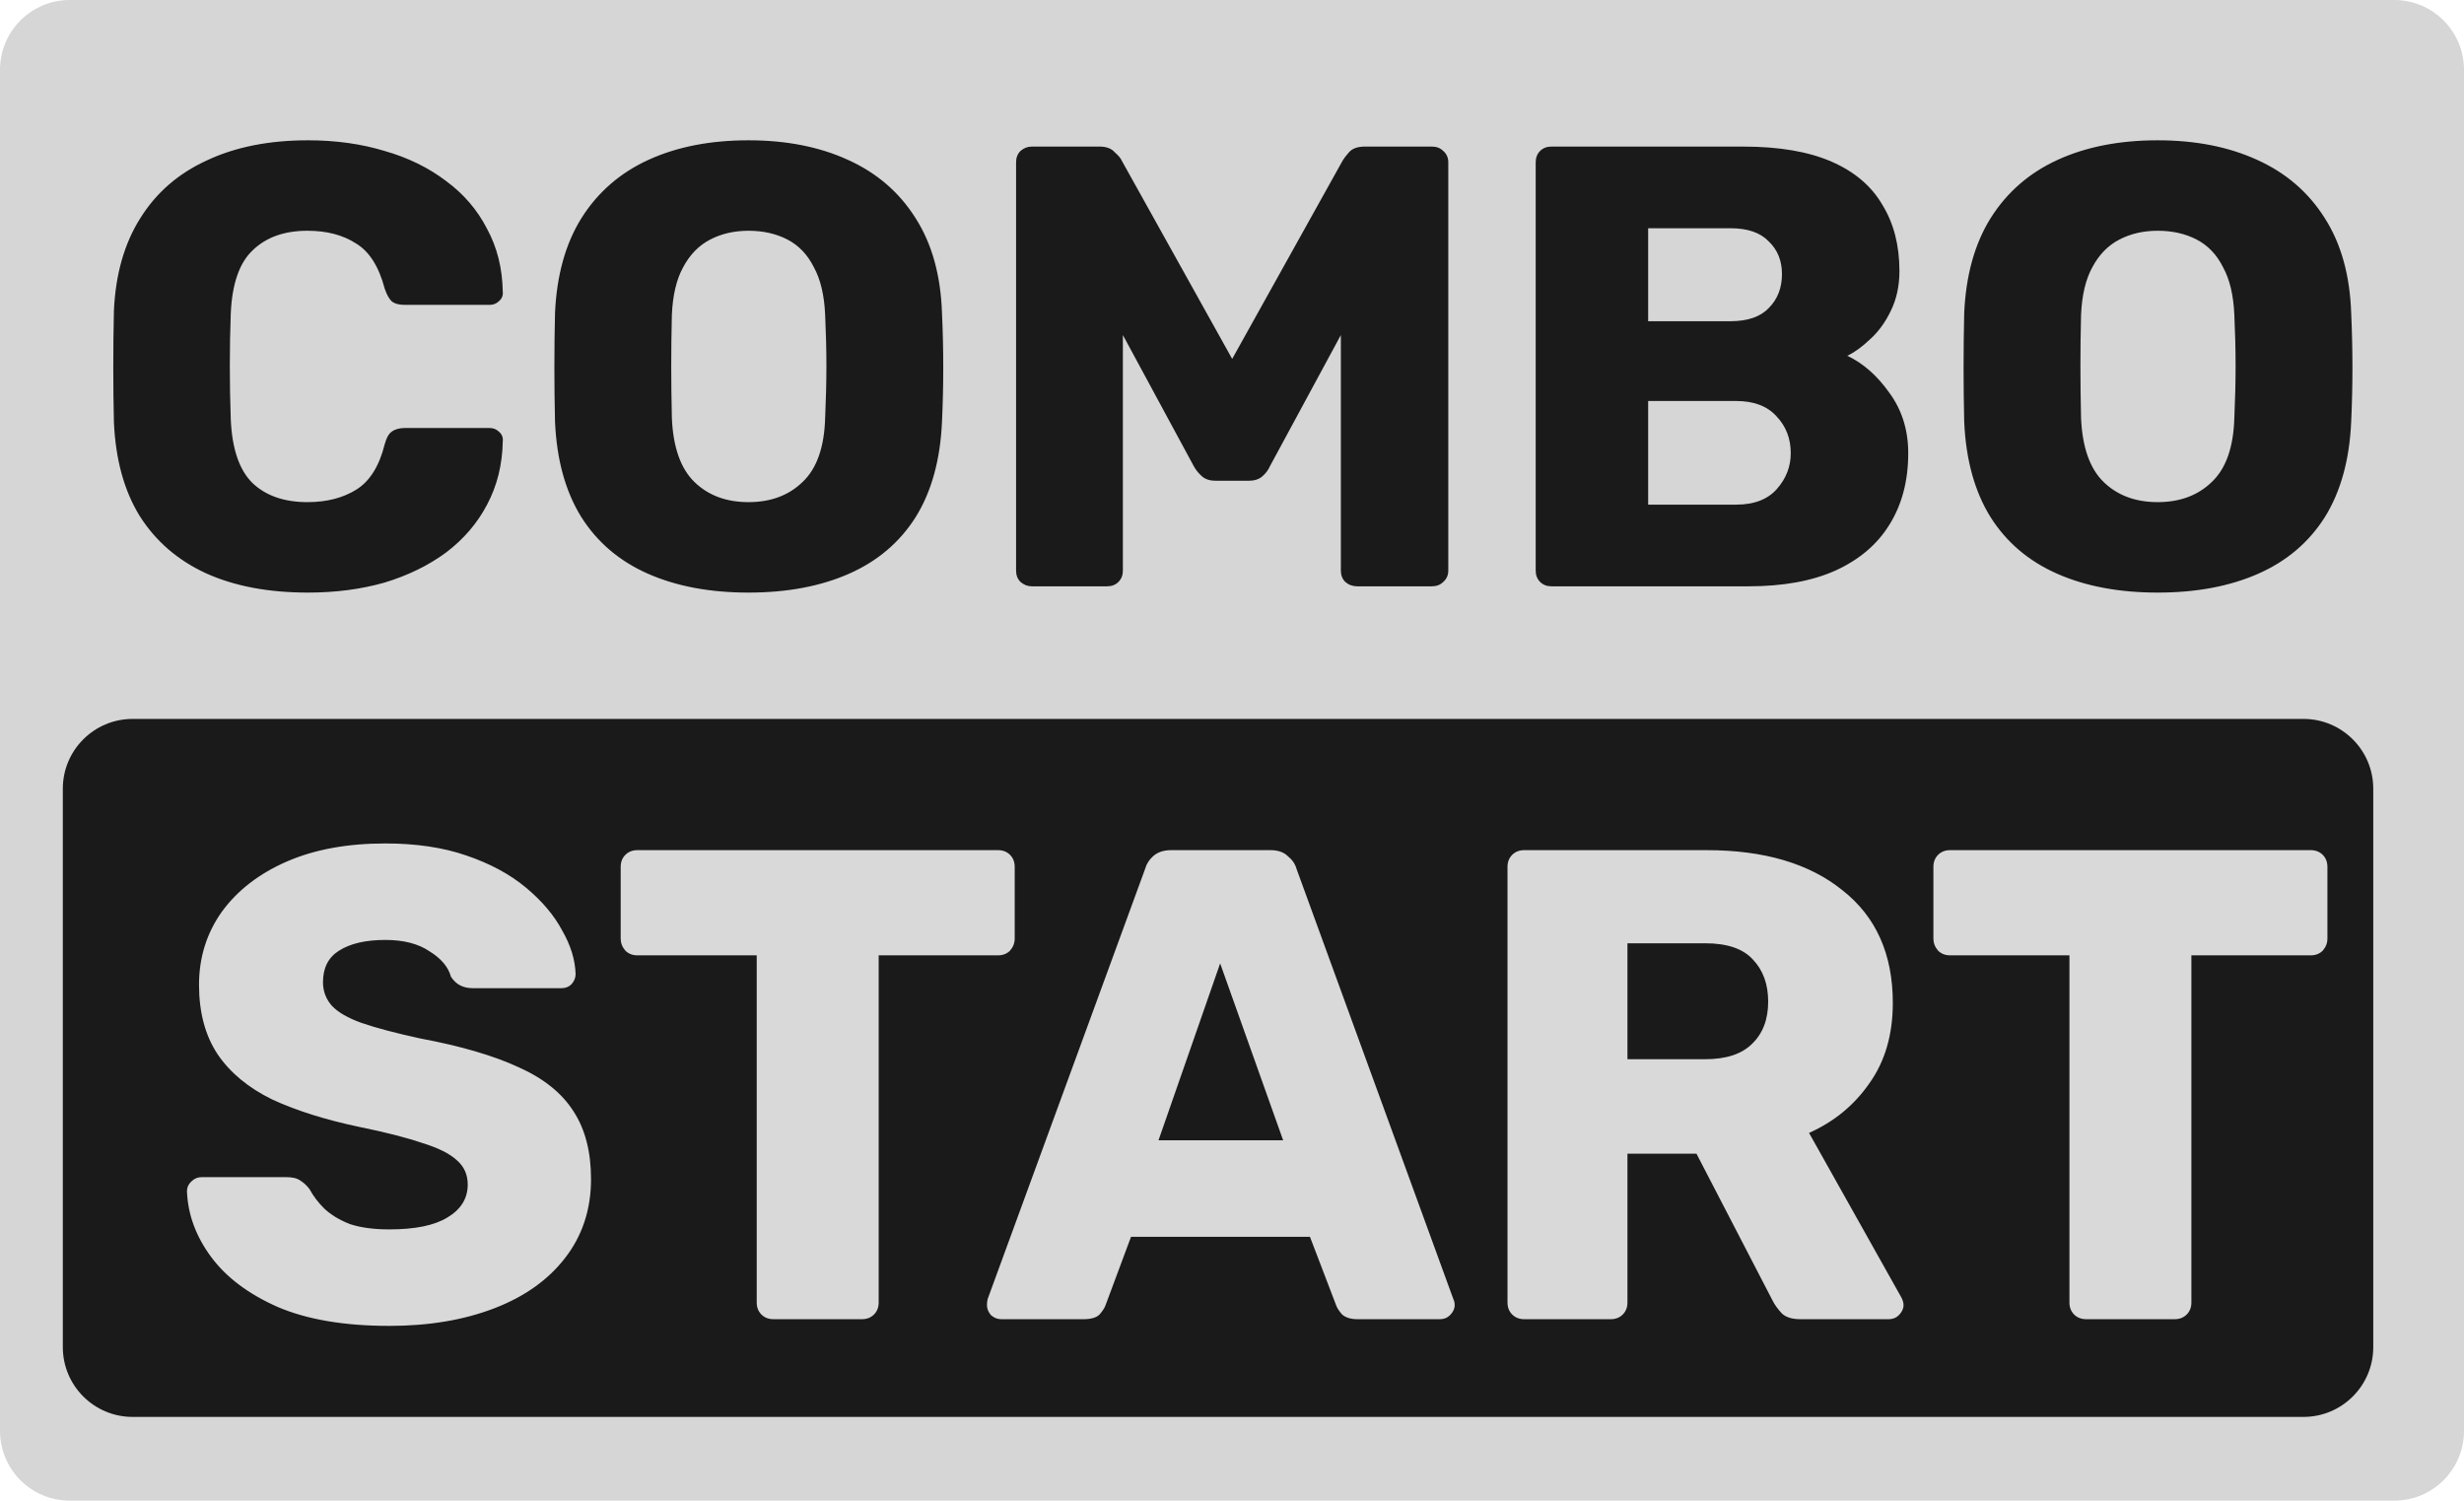
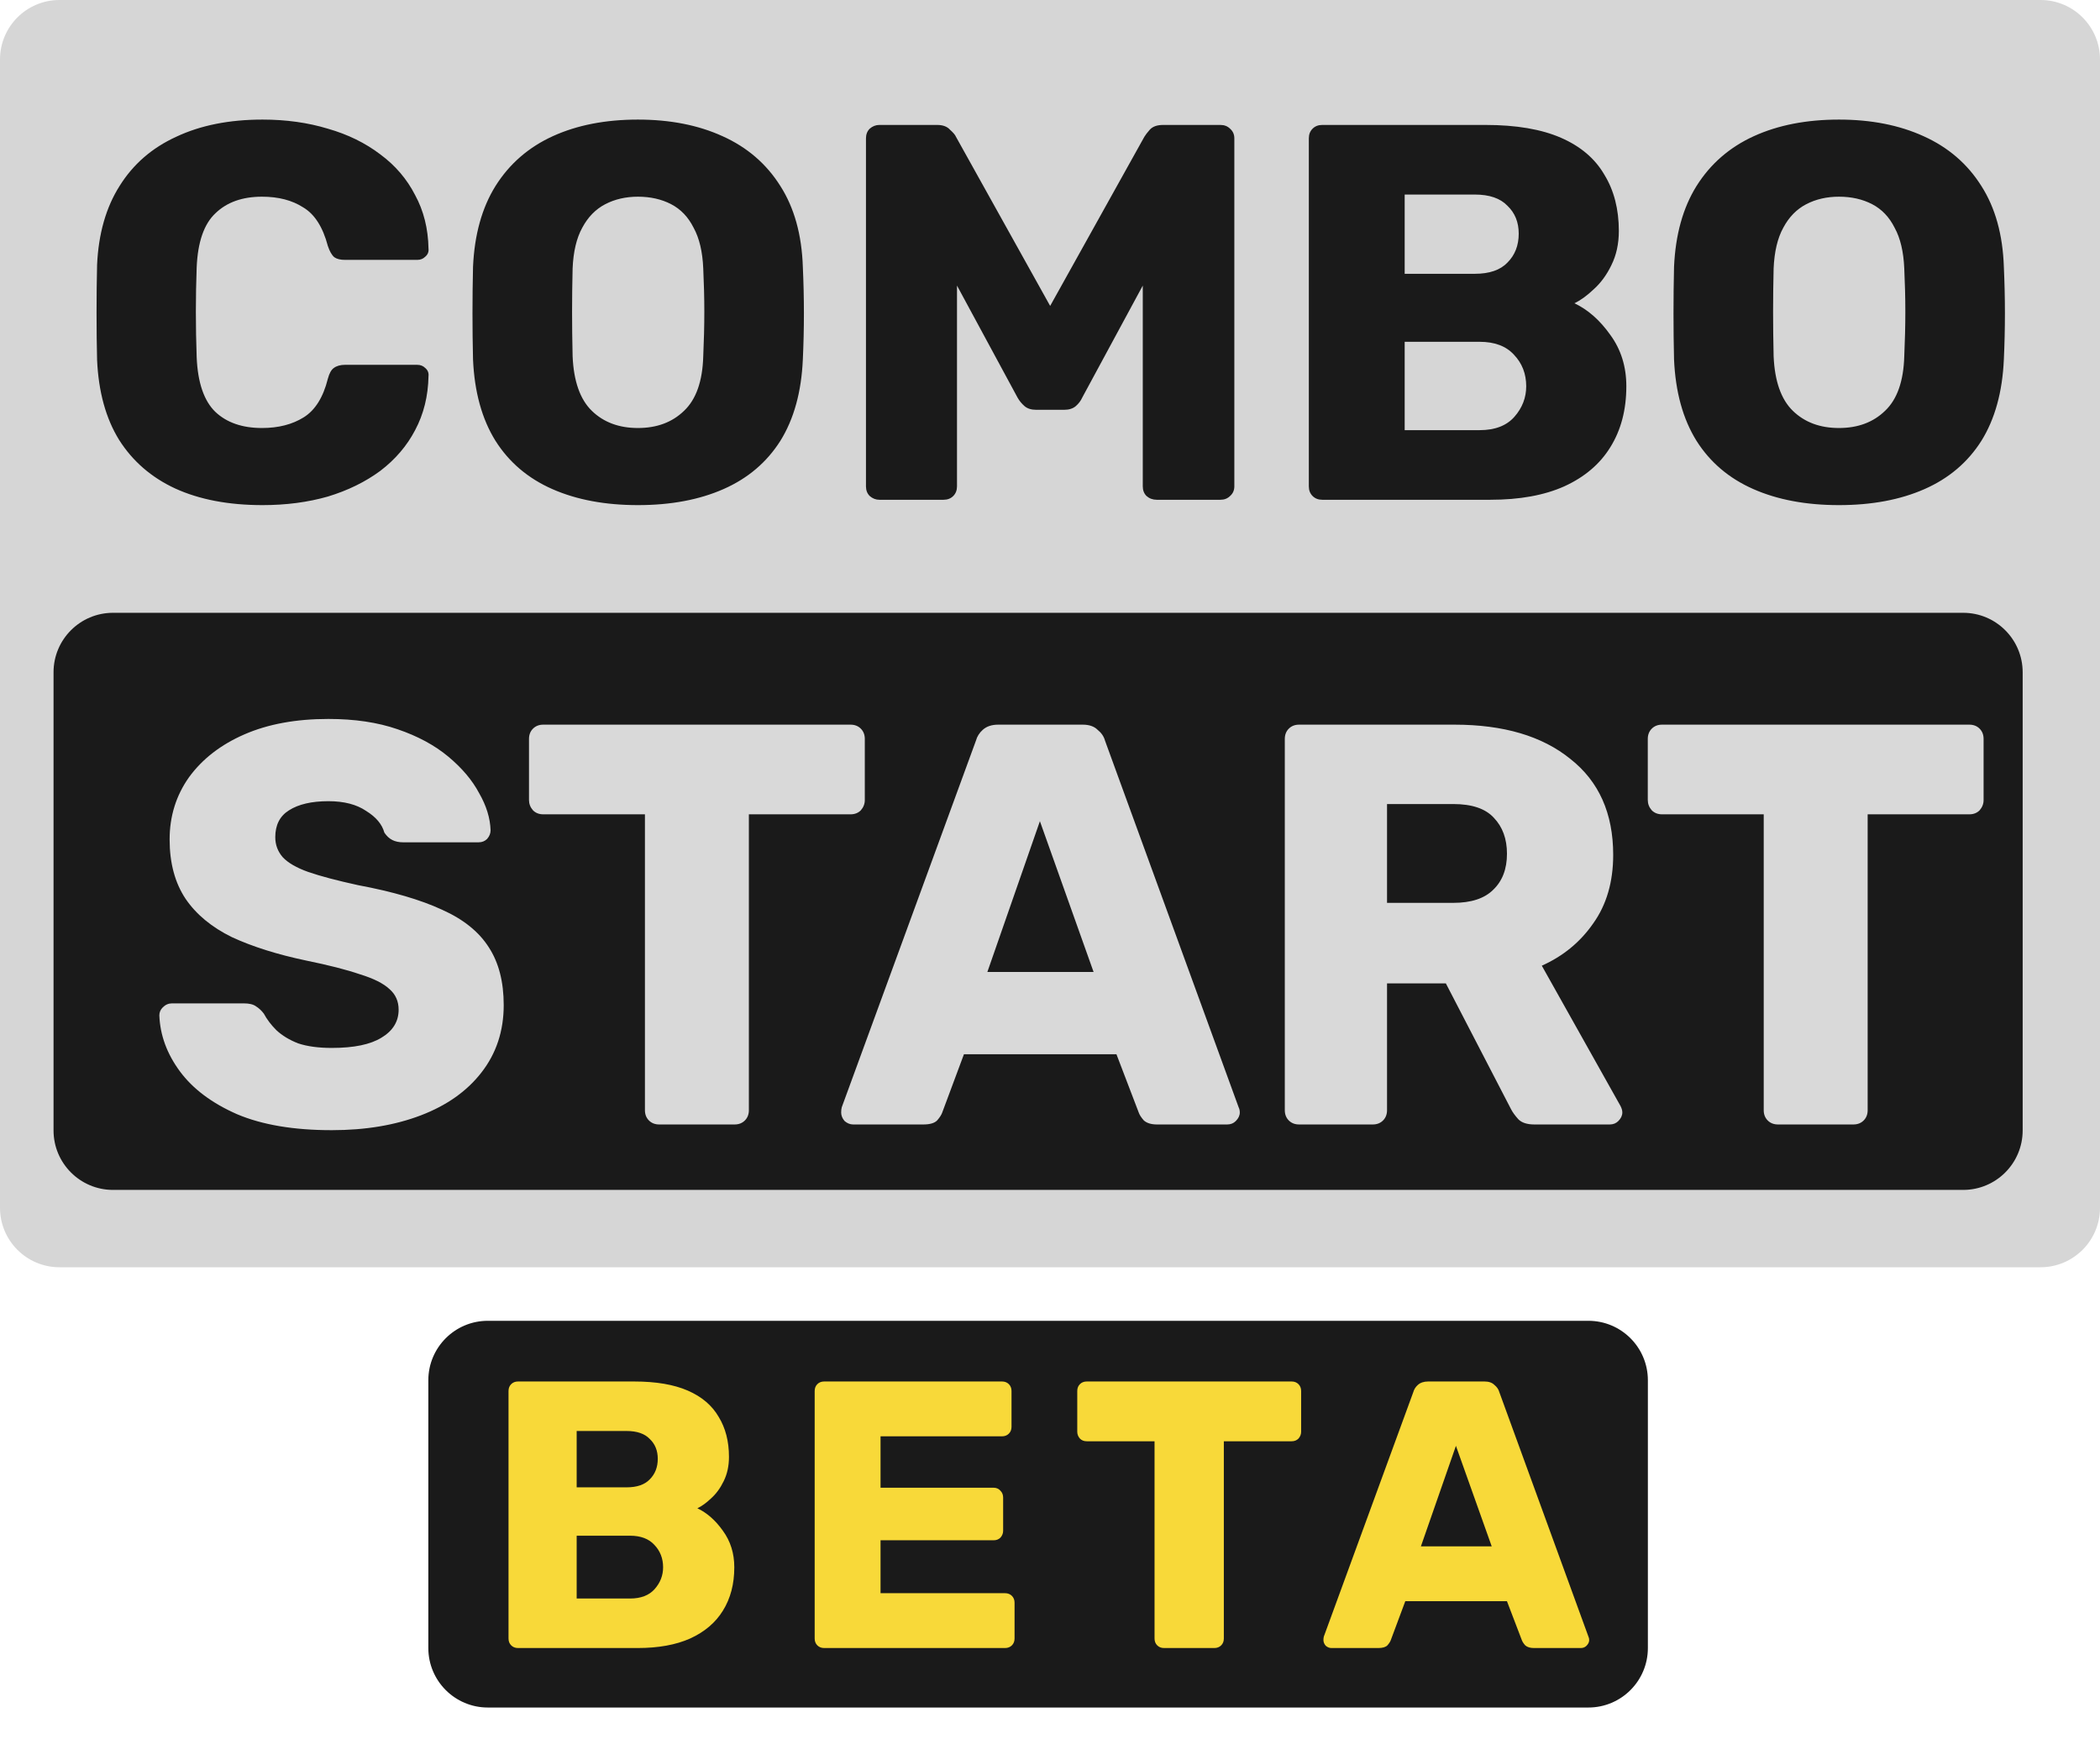
- <svg xmlns="http://www.w3.org/2000/svg" width="353" height="215" viewBox="0 0 353 215" fill="none">
-   <rect width="353" height="215" rx="10" fill="#D6D6D6" />
-   <path d="M9 113C9 107.477 13.477 103 19 103H330C335.523 103 340 107.477 340 113V193C340 198.523 335.523 203 330 203H19C13.477 203 9 198.523 9 193V113Z" fill="#1A1A1A" />
+ <svg xmlns="http://www.w3.org/2000/svg" width="353" height="293" viewBox="0 0 353 293" fill="none">
+   <rect width="353" height="213" rx="10" fill="#D6D6D6" />
+   <path d="M9 113C9 107.477 13.477 103 19 103H330C335.523 103 340 107.477 340 113V190C340 195.523 335.523 200 330 200H19C13.477 200 9 195.523 9 190V113Z" fill="#1A1A1A" />
+   <path d="M72 232C72 226.477 76.477 222 82 222H267C272.523 222 277 226.477 277 232V277C277 282.523 272.523 287 267 287H82C76.477 287 72 282.523 72 277V232Z" fill="#1A1A1A" />
  <path d="M44.13 84.9C38.43 84.9 33.54 83.97 29.46 82.11C25.44 80.25 22.29 77.52 20.01 73.92C17.79 70.32 16.56 65.85 16.32 60.51C16.26 58.05 16.23 55.41 16.23 52.59C16.23 49.77 16.26 47.07 16.32 44.49C16.56 39.27 17.82 34.86 20.1 31.26C22.38 27.6 25.56 24.84 29.64 22.98C33.72 21.06 38.55 20.1 44.13 20.1C48.09 20.1 51.75 20.61 55.11 21.63C58.47 22.59 61.41 24.03 63.93 25.95C66.45 27.81 68.4 30.09 69.78 32.79C71.22 35.43 71.97 38.43 72.03 41.79C72.09 42.33 71.91 42.78 71.49 43.14C71.13 43.5 70.68 43.68 70.14 43.68H57.99C57.21 43.68 56.61 43.53 56.19 43.23C55.77 42.87 55.41 42.24 55.11 41.34C54.27 38.16 52.89 36 50.97 34.86C49.11 33.66 46.8 33.06 44.04 33.06C40.74 33.06 38.13 33.99 36.21 35.85C34.29 37.65 33.24 40.68 33.06 44.94C32.88 49.86 32.88 54.9 33.06 60.06C33.24 64.32 34.29 67.38 36.21 69.24C38.13 71.04 40.74 71.94 44.04 71.94C46.8 71.94 49.14 71.34 51.06 70.14C52.98 68.94 54.33 66.78 55.11 63.66C55.35 62.76 55.68 62.16 56.1 61.86C56.58 61.5 57.21 61.32 57.99 61.32H70.14C70.68 61.32 71.13 61.5 71.49 61.86C71.91 62.22 72.09 62.67 72.03 63.21C71.97 66.57 71.22 69.6 69.78 72.3C68.4 74.94 66.45 77.22 63.93 79.14C61.41 81 58.47 82.44 55.11 83.46C51.75 84.42 48.09 84.9 44.13 84.9ZM107.233 84.9C101.713 84.9 96.913 84 92.833 82.2C88.753 80.4 85.573 77.7 83.293 74.1C81.013 70.44 79.753 65.88 79.513 60.42C79.453 57.84 79.423 55.26 79.423 52.68C79.423 50.1 79.453 47.49 79.513 44.85C79.753 39.45 81.013 34.92 83.293 31.26C85.633 27.54 88.843 24.75 92.923 22.89C97.003 21.03 101.773 20.1 107.233 20.1C112.633 20.1 117.373 21.03 121.453 22.89C125.593 24.75 128.833 27.54 131.173 31.26C133.513 34.92 134.773 39.45 134.953 44.85C135.073 47.49 135.133 50.1 135.133 52.68C135.133 55.26 135.073 57.84 134.953 60.42C134.713 65.88 133.453 70.44 131.173 74.1C128.893 77.7 125.713 80.4 121.633 82.2C117.553 84 112.753 84.9 107.233 84.9ZM107.233 71.94C110.413 71.94 112.993 70.98 114.973 69.06C117.013 67.14 118.093 64.08 118.213 59.88C118.333 57.24 118.393 54.75 118.393 52.41C118.393 50.07 118.333 47.64 118.213 45.12C118.093 42.3 117.553 40.02 116.593 38.28C115.693 36.48 114.433 35.16 112.813 34.32C111.193 33.48 109.333 33.06 107.233 33.06C105.193 33.06 103.363 33.48 101.743 34.32C100.123 35.16 98.833 36.48 97.873 38.28C96.913 40.02 96.373 42.3 96.253 45.12C96.193 47.64 96.163 50.07 96.163 52.41C96.163 54.75 96.193 57.24 96.253 59.88C96.433 64.08 97.513 67.14 99.493 69.06C101.473 70.98 104.053 71.94 107.233 71.94ZM147.816 84C147.216 84 146.676 83.79 146.196 83.37C145.776 82.95 145.566 82.41 145.566 81.75V23.25C145.566 22.59 145.776 22.05 146.196 21.63C146.676 21.21 147.216 21 147.816 21H157.536C158.496 21 159.216 21.27 159.696 21.81C160.236 22.29 160.566 22.68 160.686 22.98L176.526 51.42L192.366 22.98C192.546 22.68 192.846 22.29 193.266 21.81C193.746 21.27 194.496 21 195.516 21H205.146C205.806 21 206.346 21.21 206.766 21.63C207.246 22.05 207.486 22.59 207.486 23.25V81.75C207.486 82.41 207.246 82.95 206.766 83.37C206.346 83.79 205.806 84 205.146 84H194.436C193.776 84 193.206 83.79 192.726 83.37C192.306 82.95 192.096 82.41 192.096 81.75V48L181.926 66.81C181.686 67.35 181.326 67.83 180.846 68.25C180.366 68.67 179.706 68.88 178.866 68.88H174.186C173.346 68.88 172.686 68.67 172.206 68.25C171.726 67.83 171.336 67.35 171.036 66.81L160.866 48V81.75C160.866 82.41 160.656 82.95 160.236 83.37C159.816 83.79 159.276 84 158.616 84H147.816ZM222.259 84C221.599 84 221.059 83.79 220.639 83.37C220.219 82.95 220.009 82.41 220.009 81.75V23.25C220.009 22.59 220.219 22.05 220.639 21.63C221.059 21.21 221.599 21 222.259 21H249.709C254.869 21 259.099 21.72 262.399 23.16C265.699 24.6 268.129 26.67 269.689 29.37C271.309 32.01 272.119 35.16 272.119 38.82C272.119 40.98 271.699 42.9 270.859 44.58C270.079 46.2 269.089 47.55 267.889 48.63C266.749 49.71 265.669 50.49 264.649 50.97C266.929 52.05 268.939 53.82 270.679 56.28C272.479 58.74 273.379 61.62 273.379 64.92C273.379 68.88 272.479 72.3 270.679 75.18C268.939 78 266.359 80.19 262.939 81.75C259.579 83.25 255.439 84 250.519 84H222.259ZM236.119 72.3H248.719C251.299 72.3 253.249 71.55 254.569 70.05C255.889 68.55 256.549 66.84 256.549 64.92C256.549 62.82 255.859 61.05 254.479 59.61C253.159 58.17 251.239 57.45 248.719 57.45H236.119V72.3ZM236.119 46.02H247.909C250.369 46.02 252.199 45.39 253.399 44.13C254.659 42.87 255.289 41.25 255.289 39.27C255.289 37.35 254.659 35.79 253.399 34.59C252.199 33.33 250.369 32.7 247.909 32.7H236.119V46.02ZM309.118 84.9C303.598 84.9 298.798 84 294.718 82.2C290.638 80.4 287.458 77.7 285.178 74.1C282.898 70.44 281.638 65.88 281.398 60.42C281.338 57.84 281.308 55.26 281.308 52.68C281.308 50.1 281.338 47.49 281.398 44.85C281.638 39.45 282.898 34.92 285.178 31.26C287.518 27.54 290.728 24.75 294.808 22.89C298.888 21.03 303.658 20.1 309.118 20.1C314.518 20.1 319.258 21.03 323.338 22.89C327.478 24.75 330.718 27.54 333.058 31.26C335.398 34.92 336.658 39.45 336.838 44.85C336.958 47.49 337.018 50.1 337.018 52.68C337.018 55.26 336.958 57.84 336.838 60.42C336.598 65.88 335.338 70.44 333.058 74.1C330.778 77.7 327.598 80.4 323.518 82.2C319.438 84 314.638 84.9 309.118 84.9ZM309.118 71.94C312.298 71.94 314.878 70.98 316.858 69.06C318.898 67.14 319.978 64.08 320.098 59.88C320.218 57.24 320.278 54.75 320.278 52.41C320.278 50.07 320.218 47.64 320.098 45.12C319.978 42.3 319.438 40.02 318.478 38.28C317.578 36.48 316.318 35.16 314.698 34.32C313.078 33.48 311.218 33.06 309.118 33.06C307.078 33.06 305.248 33.48 303.628 34.32C302.008 35.16 300.718 36.48 299.758 38.28C298.798 40.02 298.258 42.3 298.138 45.12C298.078 47.64 298.048 50.07 298.048 52.41C298.048 54.75 298.078 57.24 298.138 59.88C298.318 64.08 299.398 67.14 301.378 69.06C303.358 70.98 305.938 71.94 309.118 71.94Z" fill="#1A1A1A" />
  <path d="M55.776 189.96C49.376 189.96 44.064 189.064 39.84 187.272C35.616 185.416 32.416 183.016 30.24 180.072C28.064 177.128 26.912 173.992 26.784 170.664C26.784 170.152 26.976 169.704 27.36 169.32C27.808 168.872 28.32 168.648 28.896 168.648H40.992C41.888 168.648 42.56 168.808 43.008 169.128C43.52 169.448 43.968 169.864 44.352 170.376C44.864 171.336 45.568 172.264 46.464 173.16C47.424 174.056 48.64 174.792 50.112 175.368C51.648 175.88 53.536 176.136 55.776 176.136C59.488 176.136 62.272 175.56 64.128 174.408C66.048 173.256 67.008 171.688 67.008 169.704C67.008 168.296 66.496 167.144 65.472 166.248C64.448 165.288 62.784 164.456 60.48 163.752C58.24 162.984 55.232 162.216 51.456 161.448C46.592 160.424 42.432 159.112 38.976 157.512C35.584 155.848 32.992 153.704 31.2 151.08C29.408 148.392 28.512 145.064 28.512 141.096C28.512 137.192 29.6 133.704 31.776 130.632C34.016 127.56 37.12 125.16 41.088 123.432C45.056 121.704 49.76 120.84 55.2 120.84C59.616 120.84 63.488 121.416 66.816 122.568C70.208 123.72 73.056 125.256 75.36 127.176C77.664 129.096 79.392 131.144 80.544 133.32C81.76 135.432 82.4 137.512 82.464 139.56C82.464 140.072 82.272 140.552 81.888 141C81.504 141.384 81.024 141.576 80.448 141.576H67.776C67.072 141.576 66.464 141.448 65.952 141.192C65.44 140.936 64.992 140.52 64.608 139.944C64.224 138.536 63.2 137.32 61.536 136.296C59.936 135.208 57.824 134.664 55.2 134.664C52.384 134.664 50.176 135.176 48.576 136.2C47.04 137.16 46.272 138.664 46.272 140.712C46.272 141.992 46.688 143.112 47.52 144.072C48.416 145.032 49.856 145.864 51.84 146.568C53.888 147.272 56.672 148.008 60.192 148.776C66.016 149.864 70.72 151.24 74.304 152.904C77.888 154.504 80.512 156.616 82.176 159.24C83.84 161.8 84.672 165.032 84.672 168.936C84.672 173.288 83.424 177.064 80.928 180.264C78.496 183.4 75.104 185.8 70.752 187.464C66.4 189.128 61.408 189.96 55.776 189.96ZM110.81 189C110.106 189 109.53 188.776 109.082 188.328C108.634 187.88 108.41 187.304 108.41 186.6V136.872H91.322C90.618 136.872 90.042 136.648 89.594 136.2C89.146 135.688 88.922 135.112 88.922 134.472V124.2C88.922 123.496 89.146 122.92 89.594 122.472C90.042 122.024 90.618 121.8 91.322 121.8H142.97C143.674 121.8 144.25 122.024 144.698 122.472C145.146 122.92 145.37 123.496 145.37 124.2V134.472C145.37 135.112 145.146 135.688 144.698 136.2C144.25 136.648 143.674 136.872 142.97 136.872H125.882V186.6C125.882 187.304 125.658 187.88 125.21 188.328C124.762 188.776 124.186 189 123.482 189H110.81ZM143.411 189C142.899 189 142.419 188.808 141.971 188.424C141.587 187.976 141.395 187.496 141.395 186.984C141.395 186.664 141.427 186.376 141.491 186.12L164.051 124.488C164.243 123.784 164.627 123.176 165.203 122.664C165.843 122.088 166.707 121.8 167.795 121.8H182.003C183.091 121.8 183.923 122.088 184.499 122.664C185.139 123.176 185.555 123.784 185.747 124.488L208.211 186.12C208.339 186.376 208.403 186.664 208.403 186.984C208.403 187.496 208.179 187.976 207.731 188.424C207.347 188.808 206.867 189 206.291 189H194.483C193.523 189 192.787 188.776 192.275 188.328C191.827 187.816 191.539 187.368 191.411 186.984L187.667 177.192H162.035L158.387 186.984C158.259 187.368 157.971 187.816 157.523 188.328C157.075 188.776 156.307 189 155.219 189H143.411ZM165.971 163.368H183.827L174.803 138.024L165.971 163.368ZM218.37 189C217.666 189 217.09 188.776 216.642 188.328C216.194 187.88 215.97 187.304 215.97 186.6V124.2C215.97 123.496 216.194 122.92 216.642 122.472C217.09 122.024 217.666 121.8 218.37 121.8H244.482C252.738 121.8 259.234 123.72 263.97 127.56C268.77 131.336 271.17 136.712 271.17 143.688C271.17 148.232 270.05 152.072 267.81 155.208C265.634 158.344 262.754 160.712 259.17 162.312L272.418 185.928C272.61 186.312 272.706 186.664 272.706 186.984C272.706 187.496 272.482 187.976 272.034 188.424C271.65 188.808 271.17 189 270.594 189H257.922C256.706 189 255.81 188.712 255.234 188.136C254.658 187.496 254.242 186.92 253.986 186.408L243.042 165.288H233.154V186.6C233.154 187.304 232.93 187.88 232.482 188.328C232.034 188.776 231.458 189 230.754 189H218.37ZM233.154 151.752H244.29C247.298 151.752 249.538 151.016 251.01 149.544C252.546 148.072 253.314 146.056 253.314 143.496C253.314 141 252.578 138.984 251.106 137.448C249.698 135.912 247.426 135.144 244.29 135.144H233.154V151.752ZM298.873 189C298.169 189 297.593 188.776 297.145 188.328C296.697 187.88 296.473 187.304 296.473 186.6V136.872H279.385C278.681 136.872 278.105 136.648 277.657 136.2C277.209 135.688 276.985 135.112 276.985 134.472V124.2C276.985 123.496 277.209 122.92 277.657 122.472C278.105 122.024 278.681 121.8 279.385 121.8H331.033C331.737 121.8 332.313 122.024 332.761 122.472C333.209 122.92 333.433 123.496 333.433 124.2V134.472C333.433 135.112 333.209 135.688 332.761 136.2C332.313 136.648 331.737 136.872 331.033 136.872H313.945V186.6C313.945 187.304 313.721 187.88 313.273 188.328C312.825 188.776 312.249 189 311.545 189H298.873Z" fill="#D9D9D9" />
+   <path d="M87.08 277C86.611 277 86.227 276.851 85.928 276.552C85.629 276.253 85.48 275.869 85.48 275.4V233.8C85.48 233.331 85.629 232.947 85.928 232.648C86.227 232.349 86.611 232.2 87.08 232.2H106.6C110.269 232.2 113.277 232.712 115.624 233.736C117.971 234.76 119.699 236.232 120.808 238.152C121.96 240.029 122.536 242.269 122.536 244.872C122.536 246.408 122.237 247.773 121.64 248.968C121.085 250.12 120.381 251.08 119.528 251.848C118.717 252.616 117.949 253.171 117.224 253.512C118.845 254.28 120.275 255.539 121.512 257.288C122.792 259.037 123.432 261.085 123.432 263.432C123.432 266.248 122.792 268.68 121.512 270.728C120.275 272.733 118.44 274.291 116.008 275.4C113.619 276.467 110.675 277 107.176 277H87.08ZM96.936 268.68H105.896C107.731 268.68 109.117 268.147 110.056 267.08C110.995 266.013 111.464 264.797 111.464 263.432C111.464 261.939 110.973 260.68 109.992 259.656C109.053 258.632 107.688 258.12 105.896 258.12H96.936V268.68ZM96.936 249.992H105.32C107.069 249.992 108.371 249.544 109.224 248.648C110.12 247.752 110.568 246.6 110.568 245.192C110.568 243.827 110.12 242.717 109.224 241.864C108.371 240.968 107.069 240.52 105.32 240.52H96.936V249.992ZM138.543 277C138.073 277 137.689 276.851 137.391 276.552C137.092 276.253 136.943 275.869 136.943 275.4V233.8C136.943 233.331 137.092 232.947 137.391 232.648C137.689 232.349 138.073 232.2 138.543 232.2H168.431C168.9 232.2 169.284 232.349 169.583 232.648C169.881 232.947 170.031 233.331 170.031 233.8V239.816C170.031 240.285 169.881 240.669 169.583 240.968C169.284 241.267 168.9 241.416 168.431 241.416H148.015V250.056H167.023C167.492 250.056 167.876 250.227 168.175 250.568C168.473 250.867 168.623 251.251 168.623 251.72V257.288C168.623 257.715 168.473 258.099 168.175 258.44C167.876 258.739 167.492 258.888 167.023 258.888H148.015V267.784H168.943C169.412 267.784 169.796 267.933 170.095 268.232C170.393 268.531 170.543 268.915 170.543 269.384V275.4C170.543 275.869 170.393 276.253 170.095 276.552C169.796 276.851 169.412 277 168.943 277H138.543ZM195.674 277C195.204 277 194.82 276.851 194.522 276.552C194.223 276.253 194.074 275.869 194.074 275.4V242.248H182.682C182.212 242.248 181.828 242.099 181.53 241.8C181.231 241.459 181.082 241.075 181.082 240.648V233.8C181.082 233.331 181.231 232.947 181.53 232.648C181.828 232.349 182.212 232.2 182.682 232.2H217.114C217.583 232.2 217.967 232.349 218.266 232.648C218.564 232.947 218.714 233.331 218.714 233.8V240.648C218.714 241.075 218.564 241.459 218.266 241.8C217.967 242.099 217.583 242.248 217.114 242.248H205.722V275.4C205.722 275.869 205.572 276.253 205.274 276.552C204.975 276.851 204.591 277 204.122 277H195.674ZM223.807 277C223.466 277 223.146 276.872 222.847 276.616C222.591 276.317 222.463 275.997 222.463 275.656C222.463 275.443 222.485 275.251 222.527 275.08L237.567 233.992C237.695 233.523 237.951 233.117 238.335 232.776C238.762 232.392 239.338 232.2 240.063 232.2H249.535C250.261 232.2 250.815 232.392 251.199 232.776C251.626 233.117 251.903 233.523 252.031 233.992L267.007 275.08C267.093 275.251 267.135 275.443 267.135 275.656C267.135 275.997 266.986 276.317 266.688 276.616C266.431 276.872 266.111 277 265.728 277H257.855C257.215 277 256.725 276.851 256.383 276.552C256.085 276.211 255.893 275.912 255.807 275.656L253.311 269.128H236.223L233.791 275.656C233.706 275.912 233.514 276.211 233.215 276.552C232.917 276.851 232.405 277 231.679 277H223.807ZM238.847 259.912H250.751L244.735 243.016L238.847 259.912Z" fill="#F8D939" />
</svg>
